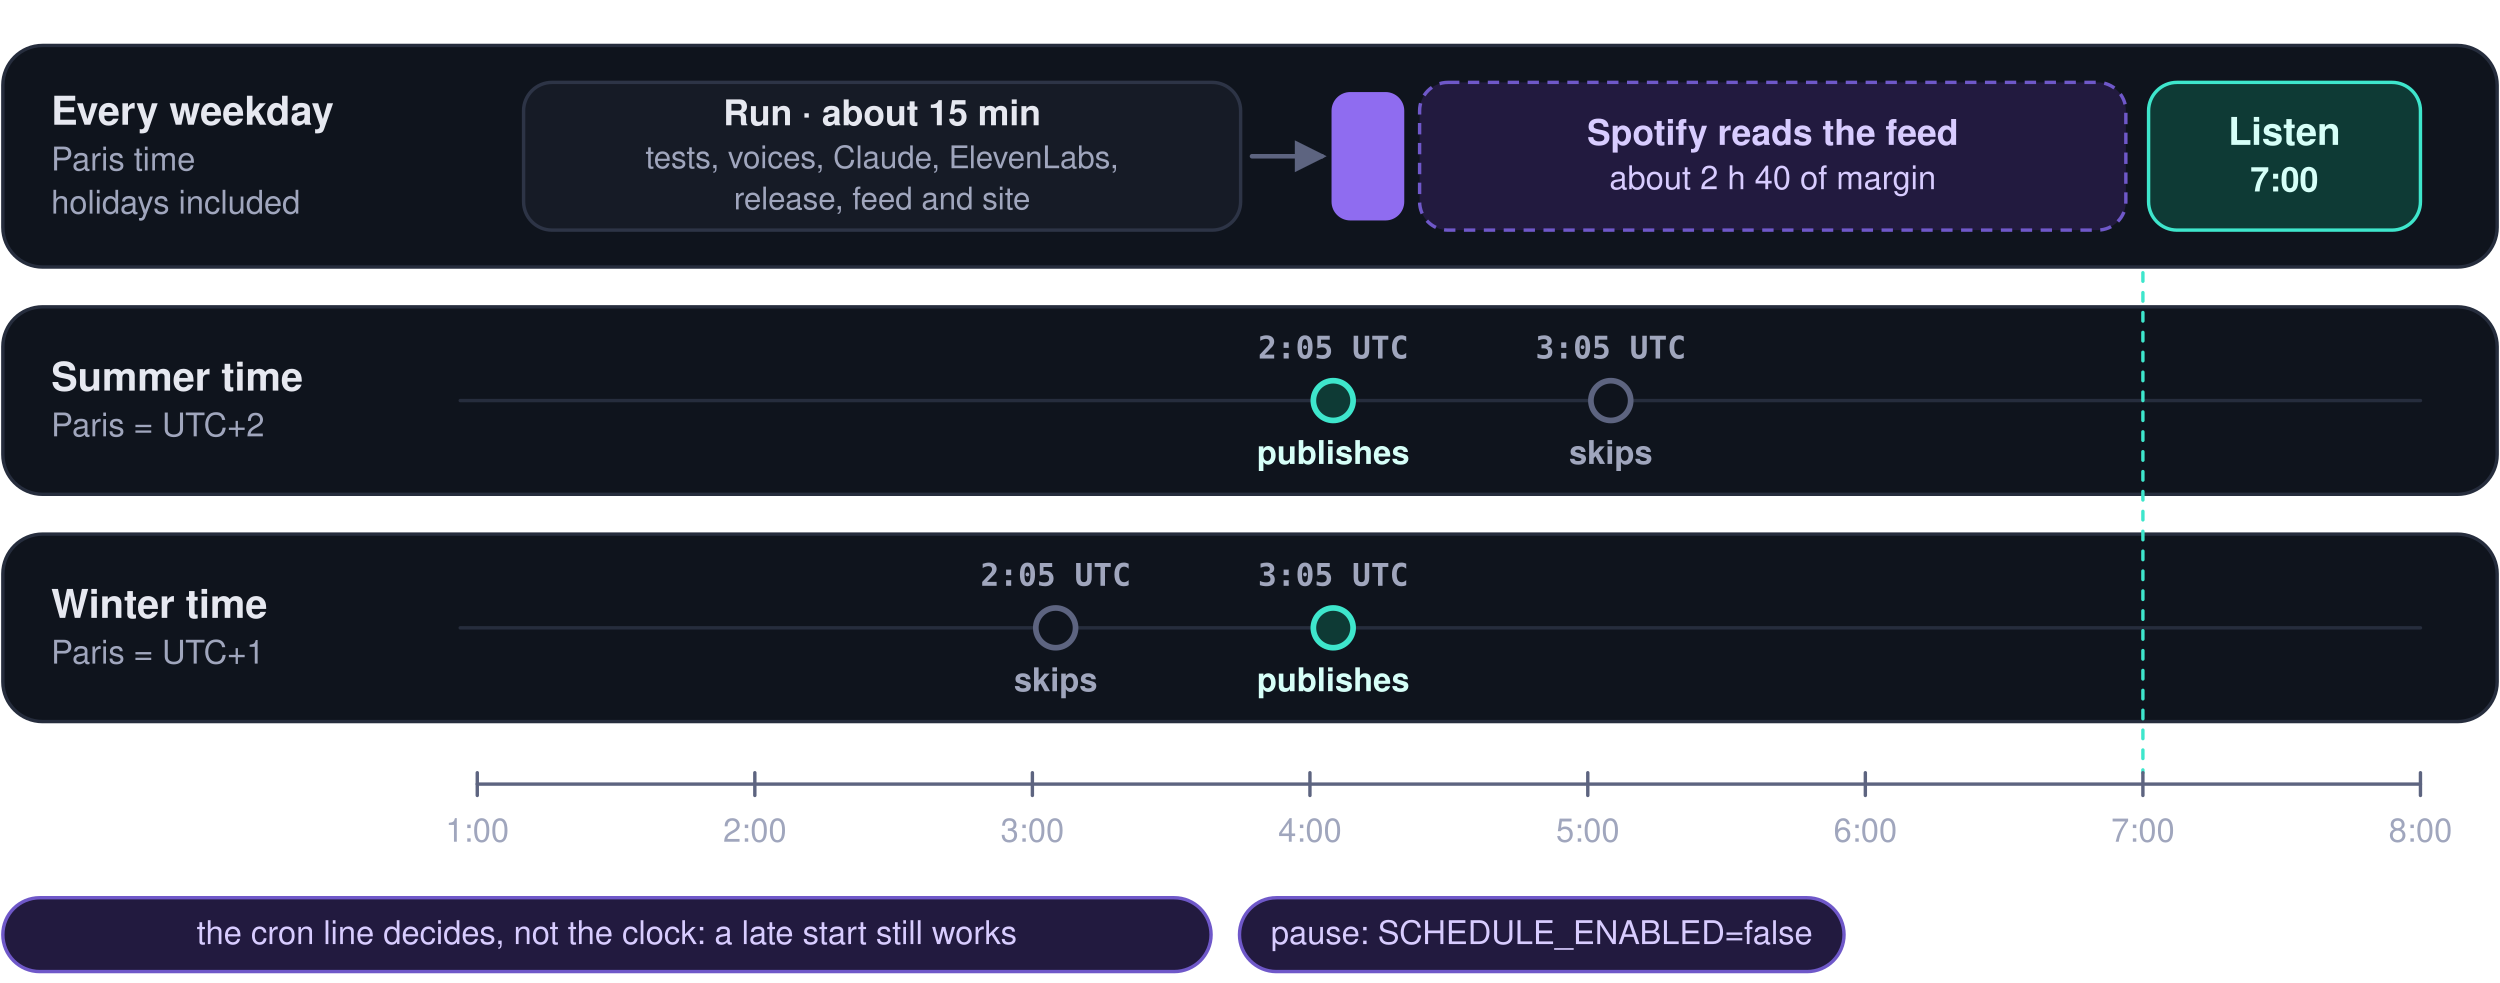
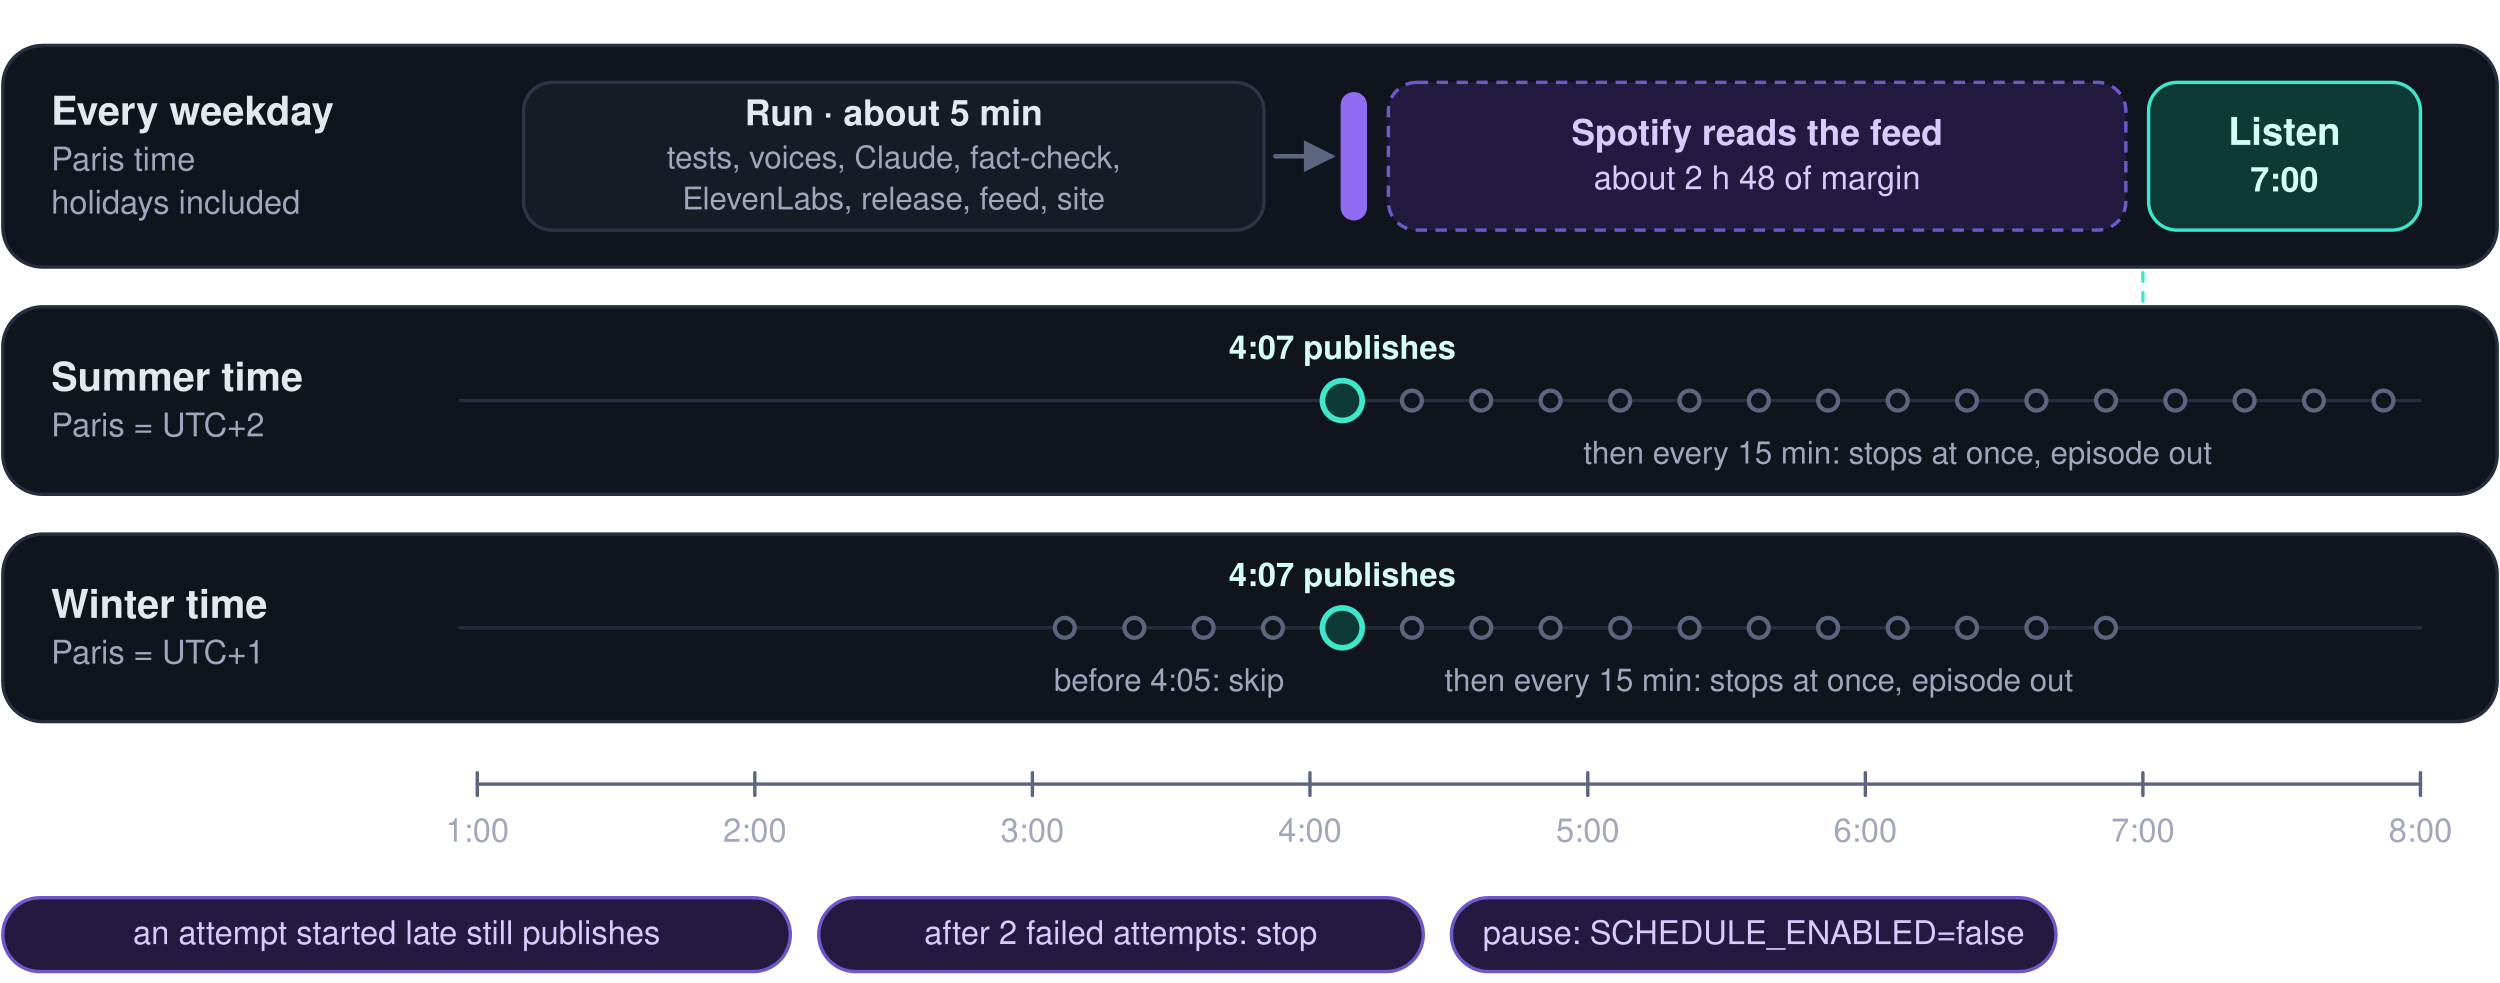
- <svg xmlns="http://www.w3.org/2000/svg" viewBox="0 0 880 346" width="880" height="346" role="img" aria-label="Schedule: the run at 4:05 Paris time, the margin for Spotify, the 7:00 listen">
+ <svg xmlns="http://www.w3.org/2000/svg" viewBox="0 0 880 346" width="880" height="346" role="img" aria-label="Schedule: attempts every 15 minutes from 4:05 Paris time, the margin for Spotify, the 7:00 listen">
  <defs>
    <marker id="a5d6480" viewBox="0 0 10 10" refX="8.5" refY="5" markerWidth="7" markerHeight="7" orient="auto-start-reverse">
      <path d="M0,0 L10,5 L0,10 z" fill="#5d6480" />
    </marker>
  </defs>
  <rect x="1.0" y="16.0" width="878.0" height="78.0" rx="14" fill="#0f141d" stroke="#262d3d" stroke-width="1.2" />
  <rect x="1.0" y="108.0" width="878.0" height="66.0" rx="14" fill="#0f141d" stroke="#262d3d" stroke-width="1.2" />
  <rect x="1.0" y="188.0" width="878.0" height="66.0" rx="14" fill="#0f141d" stroke="#262d3d" stroke-width="1.2" />
  <g class="box">
    <rect x="10.0" y="26.0" width="144.0" height="58.0" rx="12" fill="none" stroke="none" stroke-width="1.2" class="frame" />
    <text x="18.0" y="43.9" font-family="-apple-system, BlinkMacSystemFont, 'Segoe UI', Helvetica, Arial, sans-serif" font-size="14" font-weight="700" fill="#e6e8f0" text-anchor="start">Every weekday</text>
    <text x="18.0" y="60.0" font-family="-apple-system, BlinkMacSystemFont, 'Segoe UI', Helvetica, Arial, sans-serif" font-size="11.5" font-weight="400" fill="#a0a6bd" text-anchor="start">Paris time</text>
    <text x="18.0" y="75.2" font-family="-apple-system, BlinkMacSystemFont, 'Segoe UI', Helvetica, Arial, sans-serif" font-size="11.5" font-weight="400" fill="#a0a6bd" text-anchor="start">holidays included</text>
  </g>
  <g class="box">
-     <rect x="184.3" y="29.0" width="252.4" height="52.0" rx="10" fill="#161b26" stroke="#2d3446" stroke-width="1.2" class="frame" />
-     <text x="310.5" y="44.1" font-family="-apple-system, BlinkMacSystemFont, 'Segoe UI', Helvetica, Arial, sans-serif" font-size="12.5" font-weight="700" fill="#e6e8f0" text-anchor="middle">Run · about 15 min</text>
-     <text x="310.5" y="59.2" font-family="-apple-system, BlinkMacSystemFont, 'Segoe UI', Helvetica, Arial, sans-serif" font-size="11" font-weight="400" fill="#a0a6bd" text-anchor="middle">tests, voices, Claude, ElevenLabs,</text>
-     <text x="310.5" y="73.7" font-family="-apple-system, BlinkMacSystemFont, 'Segoe UI', Helvetica, Arial, sans-serif" font-size="11" font-weight="400" fill="#a0a6bd" text-anchor="middle">release, feed and site</text>
+     <rect x="184.3" y="29.0" width="260.6" height="52.0" rx="10" fill="#161b26" stroke="#2d3446" stroke-width="1.2" class="frame" />
+     <text x="314.6" y="44.1" font-family="-apple-system, BlinkMacSystemFont, 'Segoe UI', Helvetica, Arial, sans-serif" font-size="12.5" font-weight="700" fill="#e6e8f0" text-anchor="middle">Run · about 5 min</text>
+     <text x="314.6" y="59.2" font-family="-apple-system, BlinkMacSystemFont, 'Segoe UI', Helvetica, Arial, sans-serif" font-size="11" font-weight="400" fill="#a0a6bd" text-anchor="middle">tests, voices, Claude, fact-check,</text>
+     <text x="314.6" y="73.7" font-family="-apple-system, BlinkMacSystemFont, 'Segoe UI', Helvetica, Arial, sans-serif" font-size="11" font-weight="400" fill="#a0a6bd" text-anchor="middle">ElevenLabs, release, feed, site</text>
  </g>
-   <path d="M440.7,55 L465.3,55" fill="none" stroke="#5d6480" stroke-width="1.6" stroke-linecap="round" stroke-linejoin="round" marker-end="url(#a5d6480)" />
+   <path d="M448.9,55 L468.5,55" fill="none" stroke="#5d6480" stroke-width="1.6" stroke-linecap="round" stroke-linejoin="round" marker-end="url(#a5d6480)" />
  <g class="box">
-     <rect x="469.3" y="33.0" width="24.4" height="44.0" rx="6" fill="#8f6cf0" stroke="#8f6cf0" stroke-width="1.2" class="frame" />
+     <rect x="472.5" y="33.0" width="8.1" height="44.0" rx="4" fill="#8f6cf0" stroke="#8f6cf0" stroke-width="1.2" class="frame" />
  </g>
  <g class="box">
-     <rect x="499.7" y="29.0" width="248.6" height="52.0" rx="10" fill="#221a3f" stroke="#6f58c9" stroke-width="1.2" stroke-dasharray="4 3" class="frame" />
-     <text x="624.0" y="51.0" font-family="-apple-system, BlinkMacSystemFont, 'Segoe UI', Helvetica, Arial, sans-serif" font-size="12.5" font-weight="700" fill="#d8ccff" text-anchor="middle">Spotify reads the feed</text>
-     <text x="624.0" y="66.6" font-family="-apple-system, BlinkMacSystemFont, 'Segoe UI', Helvetica, Arial, sans-serif" font-size="11.5" font-weight="400" fill="#d8ccff" text-anchor="middle">about 2 h 40 of margin</text>
+     <rect x="488.7" y="29.0" width="259.6" height="52.0" rx="10" fill="#221a3f" stroke="#6f58c9" stroke-width="1.2" stroke-dasharray="4 3" class="frame" />
+     <text x="618.5" y="51.0" font-family="-apple-system, BlinkMacSystemFont, 'Segoe UI', Helvetica, Arial, sans-serif" font-size="12.5" font-weight="700" fill="#d8ccff" text-anchor="middle">Spotify reads the feed</text>
+     <text x="618.5" y="66.6" font-family="-apple-system, BlinkMacSystemFont, 'Segoe UI', Helvetica, Arial, sans-serif" font-size="11.5" font-weight="400" fill="#d8ccff" text-anchor="middle">about 2 h 48 of margin</text>
  </g>
  <g class="box">
    <rect x="756.3" y="29.0" width="95.7" height="52.0" rx="10" fill="#0e3a35" stroke="#3ee6cc" stroke-width="1.2" class="frame" />
    <text x="804.1" y="51.0" font-family="-apple-system, BlinkMacSystemFont, 'Segoe UI', Helvetica, Arial, sans-serif" font-size="13.5" font-weight="700" fill="#d6fff8" text-anchor="middle">Listen</text>
    <text x="804.1" y="67.4" font-family="-apple-system, BlinkMacSystemFont, 'Segoe UI', Helvetica, Arial, sans-serif" font-size="12" font-weight="600" fill="#d6fff8" text-anchor="middle">7:00</text>
  </g>
  <g class="box">
    <rect x="10.0" y="116.0" width="144.0" height="50.0" rx="12" fill="none" stroke="none" stroke-width="1.2" class="frame" />
    <text x="18.0" y="137.5" font-family="-apple-system, BlinkMacSystemFont, 'Segoe UI', Helvetica, Arial, sans-serif" font-size="14" font-weight="700" fill="#e6e8f0" text-anchor="start">Summer time</text>
    <text x="18.0" y="153.6" font-family="-apple-system, BlinkMacSystemFont, 'Segoe UI', Helvetica, Arial, sans-serif" font-size="11.5" font-weight="400" fill="#a0a6bd" text-anchor="start">Paris = UTC+2</text>
  </g>
  <path d="M162,141 L852,141" fill="none" stroke="#262d3d" stroke-width="1.2" stroke-linecap="round" stroke-linejoin="round" />
-   <circle cx="469.3" cy="141" r="7" fill="#0e3a35" stroke="#3ee6cc" stroke-width="2" />
+   <circle cx="472.5" cy="141" r="7" fill="#0e3a35" stroke="#3ee6cc" stroke-width="2" />
+   <circle cx="497.0" cy="141" r="3.5" fill="#0f141d" stroke="#5d6480" stroke-width="1.5" />
+   <circle cx="521.4" cy="141" r="3.5" fill="#0f141d" stroke="#5d6480" stroke-width="1.5" />
+   <circle cx="545.8" cy="141" r="3.5" fill="#0f141d" stroke="#5d6480" stroke-width="1.5" />
+   <circle cx="570.3" cy="141" r="3.5" fill="#0f141d" stroke="#5d6480" stroke-width="1.5" />
+   <circle cx="594.7" cy="141" r="3.5" fill="#0f141d" stroke="#5d6480" stroke-width="1.5" />
+   <circle cx="619.1" cy="141" r="3.5" fill="#0f141d" stroke="#5d6480" stroke-width="1.5" />
+   <circle cx="643.5" cy="141" r="3.5" fill="#0f141d" stroke="#5d6480" stroke-width="1.5" />
+   <circle cx="668.0" cy="141" r="3.5" fill="#0f141d" stroke="#5d6480" stroke-width="1.5" />
+   <circle cx="692.4" cy="141" r="3.5" fill="#0f141d" stroke="#5d6480" stroke-width="1.5" />
+   <circle cx="716.8" cy="141" r="3.5" fill="#0f141d" stroke="#5d6480" stroke-width="1.5" />
+   <circle cx="741.3" cy="141" r="3.5" fill="#0f141d" stroke="#5d6480" stroke-width="1.5" />
+   <circle cx="765.7" cy="141" r="3.5" fill="#0f141d" stroke="#5d6480" stroke-width="1.5" />
+   <circle cx="790.1" cy="141" r="3.5" fill="#0f141d" stroke="#5d6480" stroke-width="1.5" />
+   <circle cx="814.5" cy="141" r="3.5" fill="#0f141d" stroke="#5d6480" stroke-width="1.5" />
+   <circle cx="839.0" cy="141" r="3.5" fill="#0f141d" stroke="#5d6480" stroke-width="1.5" />
  <g class="box">
-     <rect x="423.3" y="114.0" width="92.0" height="18.0" rx="12" fill="none" stroke="none" stroke-width="1.2" class="frame" />
-     <text x="469.3" y="126.2" font-family="ui-monospace, SFMono-Regular, Menlo, Consolas, monospace" font-size="11" font-weight="600" fill="#a0a6bd" text-anchor="middle">2:05 UTC</text>
+     <rect x="416.5" y="114.0" width="112.0" height="18.0" rx="12" fill="none" stroke="none" stroke-width="1.2" class="frame" />
+     <text x="472.5" y="126.3" font-family="-apple-system, BlinkMacSystemFont, 'Segoe UI', Helvetica, Arial, sans-serif" font-size="11.5" font-weight="700" fill="#d6fff8" text-anchor="middle">4:07 publishes</text>
  </g>
  <g class="box">
-     <rect x="423.3" y="151.0" width="92.0" height="18.0" rx="12" fill="none" stroke="none" stroke-width="1.2" class="frame" />
-     <text x="469.3" y="163.3" font-family="-apple-system, BlinkMacSystemFont, 'Segoe UI', Helvetica, Arial, sans-serif" font-size="11.5" font-weight="700" fill="#d6fff8" text-anchor="middle">publishes</text>
-   </g>
-   <circle cx="567.0" cy="141" r="7" fill="#0f141d" stroke="#5d6480" stroke-width="2" />
-   <g class="box">
-     <rect x="521.0" y="114.0" width="92.0" height="18.0" rx="12" fill="none" stroke="none" stroke-width="1.2" class="frame" />
-     <text x="567.0" y="126.2" font-family="ui-monospace, SFMono-Regular, Menlo, Consolas, monospace" font-size="11" font-weight="600" fill="#a0a6bd" text-anchor="middle">3:05 UTC</text>
-   </g>
-   <g class="box">
-     <rect x="521.0" y="151.0" width="92.0" height="18.0" rx="12" fill="none" stroke="none" stroke-width="1.2" class="frame" />
-     <text x="567.0" y="163.3" font-family="-apple-system, BlinkMacSystemFont, 'Segoe UI', Helvetica, Arial, sans-serif" font-size="11.5" font-weight="700" fill="#a0a6bd" text-anchor="middle">skips</text>
+     <rect x="493.0" y="151.0" width="350.0" height="18.0" rx="12" fill="none" stroke="none" stroke-width="1.2" class="frame" />
+     <text x="668.0" y="163.2" font-family="-apple-system, BlinkMacSystemFont, 'Segoe UI', Helvetica, Arial, sans-serif" font-size="11" font-weight="500" fill="#a0a6bd" text-anchor="middle">then every 15 min: stops at once, episode out</text>
  </g>
  <g class="box">
    <rect x="10.0" y="196.0" width="144.0" height="50.0" rx="12" fill="none" stroke="none" stroke-width="1.2" class="frame" />
    <text x="18.0" y="217.5" font-family="-apple-system, BlinkMacSystemFont, 'Segoe UI', Helvetica, Arial, sans-serif" font-size="14" font-weight="700" fill="#e6e8f0" text-anchor="start">Winter time</text>
    <text x="18.0" y="233.6" font-family="-apple-system, BlinkMacSystemFont, 'Segoe UI', Helvetica, Arial, sans-serif" font-size="11.5" font-weight="400" fill="#a0a6bd" text-anchor="start">Paris = UTC+1</text>
  </g>
  <path d="M162,221 L852,221" fill="none" stroke="#262d3d" stroke-width="1.2" stroke-linecap="round" stroke-linejoin="round" />
-   <circle cx="371.6" cy="221" r="7" fill="#0f141d" stroke="#5d6480" stroke-width="2" />
+   <circle cx="374.8" cy="221" r="3.5" fill="#0f141d" stroke="#5d6480" stroke-width="1.5" />
+   <circle cx="399.3" cy="221" r="3.5" fill="#0f141d" stroke="#5d6480" stroke-width="1.5" />
+   <circle cx="423.7" cy="221" r="3.5" fill="#0f141d" stroke="#5d6480" stroke-width="1.5" />
+   <circle cx="448.1" cy="221" r="3.5" fill="#0f141d" stroke="#5d6480" stroke-width="1.5" />
+   <circle cx="472.5" cy="221" r="7" fill="#0e3a35" stroke="#3ee6cc" stroke-width="2" />
+   <circle cx="497.0" cy="221" r="3.5" fill="#0f141d" stroke="#5d6480" stroke-width="1.5" />
+   <circle cx="521.4" cy="221" r="3.5" fill="#0f141d" stroke="#5d6480" stroke-width="1.5" />
+   <circle cx="545.8" cy="221" r="3.5" fill="#0f141d" stroke="#5d6480" stroke-width="1.5" />
+   <circle cx="570.3" cy="221" r="3.5" fill="#0f141d" stroke="#5d6480" stroke-width="1.5" />
+   <circle cx="594.7" cy="221" r="3.5" fill="#0f141d" stroke="#5d6480" stroke-width="1.5" />
+   <circle cx="619.1" cy="221" r="3.5" fill="#0f141d" stroke="#5d6480" stroke-width="1.5" />
+   <circle cx="643.5" cy="221" r="3.5" fill="#0f141d" stroke="#5d6480" stroke-width="1.5" />
+   <circle cx="668.0" cy="221" r="3.5" fill="#0f141d" stroke="#5d6480" stroke-width="1.5" />
+   <circle cx="692.4" cy="221" r="3.5" fill="#0f141d" stroke="#5d6480" stroke-width="1.5" />
+   <circle cx="716.8" cy="221" r="3.5" fill="#0f141d" stroke="#5d6480" stroke-width="1.5" />
+   <circle cx="741.3" cy="221" r="3.5" fill="#0f141d" stroke="#5d6480" stroke-width="1.5" />
  <g class="box">
-     <rect x="325.6" y="194.0" width="92.0" height="18.0" rx="12" fill="none" stroke="none" stroke-width="1.2" class="frame" />
-     <text x="371.6" y="206.2" font-family="ui-monospace, SFMono-Regular, Menlo, Consolas, monospace" font-size="11" font-weight="600" fill="#a0a6bd" text-anchor="middle">2:05 UTC</text>
+     <rect x="416.5" y="194.0" width="112.0" height="18.0" rx="12" fill="none" stroke="none" stroke-width="1.2" class="frame" />
+     <text x="472.5" y="206.3" font-family="-apple-system, BlinkMacSystemFont, 'Segoe UI', Helvetica, Arial, sans-serif" font-size="11.5" font-weight="700" fill="#d6fff8" text-anchor="middle">4:07 publishes</text>
  </g>
  <g class="box">
-     <rect x="325.6" y="231.0" width="92.0" height="18.0" rx="12" fill="none" stroke="none" stroke-width="1.2" class="frame" />
-     <text x="371.6" y="243.3" font-family="-apple-system, BlinkMacSystemFont, 'Segoe UI', Helvetica, Arial, sans-serif" font-size="11.5" font-weight="700" fill="#a0a6bd" text-anchor="middle">skips</text>
-   </g>
-   <circle cx="469.3" cy="221" r="7" fill="#0e3a35" stroke="#3ee6cc" stroke-width="2" />
-   <g class="box">
-     <rect x="423.3" y="194.0" width="92.0" height="18.0" rx="12" fill="none" stroke="none" stroke-width="1.2" class="frame" />
-     <text x="469.3" y="206.2" font-family="ui-monospace, SFMono-Regular, Menlo, Consolas, monospace" font-size="11" font-weight="600" fill="#a0a6bd" text-anchor="middle">3:05 UTC</text>
+     <rect x="493.0" y="231.0" width="252.3" height="18.0" rx="12" fill="none" stroke="none" stroke-width="1.2" class="frame" />
+     <text x="619.1" y="243.2" font-family="-apple-system, BlinkMacSystemFont, 'Segoe UI', Helvetica, Arial, sans-serif" font-size="11" font-weight="500" fill="#a0a6bd" text-anchor="middle">then every 15 min: stops at once, episode out</text>
  </g>
  <g class="box">
-     <rect x="423.3" y="231.0" width="92.0" height="18.0" rx="12" fill="none" stroke="none" stroke-width="1.2" class="frame" />
-     <text x="469.3" y="243.3" font-family="-apple-system, BlinkMacSystemFont, 'Segoe UI', Helvetica, Arial, sans-serif" font-size="11.5" font-weight="700" fill="#d6fff8" text-anchor="middle">publishes</text>
+     <rect x="344.8" y="231.0" width="133.3" height="18.0" rx="12" fill="none" stroke="none" stroke-width="1.2" class="frame" />
+     <text x="411.5" y="243.2" font-family="-apple-system, BlinkMacSystemFont, 'Segoe UI', Helvetica, Arial, sans-serif" font-size="11" font-weight="500" fill="#a0a6bd" text-anchor="middle">before 4:05: skip</text>
  </g>
-   <path d="M754.3,96 L754.3,272" fill="none" stroke="#3ee6cc" stroke-width="1.2" stroke-linecap="round" stroke-linejoin="round" stroke-dasharray="3 4" />
+   <path d="M754.3,96 L754.3,106" fill="none" stroke="#3ee6cc" stroke-width="1.2" stroke-linecap="round" stroke-linejoin="round" stroke-dasharray="3 4" />
  <path d="M168,276 L852,276" fill="none" stroke="#5d6480" stroke-width="1.2" stroke-linecap="round" stroke-linejoin="round" />
  <path d="M168.0,272 L168.0,280" fill="none" stroke="#5d6480" stroke-width="1.2" stroke-linecap="round" stroke-linejoin="round" />
  <g class="box">
    <rect x="146.0" y="284.0" width="44.0" height="18.0" rx="12" fill="none" stroke="none" stroke-width="1.2" class="frame" />
    <text x="168.0" y="296.3" font-family="-apple-system, BlinkMacSystemFont, 'Segoe UI', Helvetica, Arial, sans-serif" font-size="11.5" font-weight="500" fill="#a0a6bd" text-anchor="middle">1:00</text>
  </g>
  <path d="M265.7,272 L265.7,280" fill="none" stroke="#5d6480" stroke-width="1.2" stroke-linecap="round" stroke-linejoin="round" />
  <g class="box">
    <rect x="243.7" y="284.0" width="44.0" height="18.0" rx="12" fill="none" stroke="none" stroke-width="1.2" class="frame" />
    <text x="265.7" y="296.3" font-family="-apple-system, BlinkMacSystemFont, 'Segoe UI', Helvetica, Arial, sans-serif" font-size="11.5" font-weight="500" fill="#a0a6bd" text-anchor="middle">2:00</text>
  </g>
  <path d="M363.4,272 L363.4,280" fill="none" stroke="#5d6480" stroke-width="1.2" stroke-linecap="round" stroke-linejoin="round" />
  <g class="box">
    <rect x="341.4" y="284.0" width="44.0" height="18.0" rx="12" fill="none" stroke="none" stroke-width="1.2" class="frame" />
    <text x="363.4" y="296.3" font-family="-apple-system, BlinkMacSystemFont, 'Segoe UI', Helvetica, Arial, sans-serif" font-size="11.5" font-weight="500" fill="#a0a6bd" text-anchor="middle">3:00</text>
  </g>
  <path d="M461.1,272 L461.1,280" fill="none" stroke="#5d6480" stroke-width="1.2" stroke-linecap="round" stroke-linejoin="round" />
  <g class="box">
    <rect x="439.1" y="284.0" width="44.0" height="18.0" rx="12" fill="none" stroke="none" stroke-width="1.2" class="frame" />
    <text x="461.1" y="296.3" font-family="-apple-system, BlinkMacSystemFont, 'Segoe UI', Helvetica, Arial, sans-serif" font-size="11.5" font-weight="500" fill="#a0a6bd" text-anchor="middle">4:00</text>
  </g>
  <path d="M558.9,272 L558.9,280" fill="none" stroke="#5d6480" stroke-width="1.2" stroke-linecap="round" stroke-linejoin="round" />
  <g class="box">
    <rect x="536.9" y="284.0" width="44.0" height="18.0" rx="12" fill="none" stroke="none" stroke-width="1.2" class="frame" />
    <text x="558.9" y="296.3" font-family="-apple-system, BlinkMacSystemFont, 'Segoe UI', Helvetica, Arial, sans-serif" font-size="11.5" font-weight="500" fill="#a0a6bd" text-anchor="middle">5:00</text>
  </g>
  <path d="M656.6,272 L656.6,280" fill="none" stroke="#5d6480" stroke-width="1.2" stroke-linecap="round" stroke-linejoin="round" />
  <g class="box">
    <rect x="634.6" y="284.0" width="44.0" height="18.0" rx="12" fill="none" stroke="none" stroke-width="1.2" class="frame" />
    <text x="656.6" y="296.3" font-family="-apple-system, BlinkMacSystemFont, 'Segoe UI', Helvetica, Arial, sans-serif" font-size="11.5" font-weight="500" fill="#a0a6bd" text-anchor="middle">6:00</text>
  </g>
  <path d="M754.3,272 L754.3,280" fill="none" stroke="#5d6480" stroke-width="1.2" stroke-linecap="round" stroke-linejoin="round" />
  <g class="box">
    <rect x="732.3" y="284.0" width="44.0" height="18.0" rx="12" fill="none" stroke="none" stroke-width="1.2" class="frame" />
    <text x="754.3" y="296.3" font-family="-apple-system, BlinkMacSystemFont, 'Segoe UI', Helvetica, Arial, sans-serif" font-size="11.5" font-weight="500" fill="#a0a6bd" text-anchor="middle">7:00</text>
  </g>
  <path d="M852.0,272 L852.0,280" fill="none" stroke="#5d6480" stroke-width="1.2" stroke-linecap="round" stroke-linejoin="round" />
  <g class="box">
    <rect x="830.0" y="284.0" width="44.0" height="18.0" rx="12" fill="none" stroke="none" stroke-width="1.2" class="frame" />
    <text x="852.0" y="296.3" font-family="-apple-system, BlinkMacSystemFont, 'Segoe UI', Helvetica, Arial, sans-serif" font-size="11.5" font-weight="500" fill="#a0a6bd" text-anchor="middle">8:00</text>
  </g>
  <g class="box">
-     <rect x="1.0" y="316.0" width="425.3" height="26.0" rx="13" fill="#221a3f" stroke="#6f58c9" stroke-width="1.2" class="frame" />
-     <text x="213.6" y="332.3" font-family="-apple-system, BlinkMacSystemFont, 'Segoe UI', Helvetica, Arial, sans-serif" font-size="11.5" font-weight="500" fill="#d8ccff" text-anchor="middle">the cron line decides, not the clock: a late start still works</text>
+     <rect x="1.0" y="316.0" width="277.2" height="26.0" rx="13" fill="#221a3f" stroke="#6f58c9" stroke-width="1.2" class="frame" />
+     <text x="139.6" y="332.3" font-family="-apple-system, BlinkMacSystemFont, 'Segoe UI', Helvetica, Arial, sans-serif" font-size="11.5" font-weight="500" fill="#d8ccff" text-anchor="middle">an attempt started late still publishes</text>
  </g>
  <g class="box">
-     <rect x="436.3" y="316.0" width="212.8" height="26.0" rx="13" fill="#221a3f" stroke="#6f58c9" stroke-width="1.2" class="frame" />
-     <text x="542.7" y="332.3" font-family="-apple-system, BlinkMacSystemFont, 'Segoe UI', Helvetica, Arial, sans-serif" font-size="11.5" font-weight="500" fill="#d8ccff" text-anchor="middle">pause: SCHEDULE_ENABLED=false</text>
+     <rect x="288.2" y="316.0" width="212.8" height="26.0" rx="13" fill="#221a3f" stroke="#6f58c9" stroke-width="1.2" class="frame" />
+     <text x="394.5" y="332.3" font-family="-apple-system, BlinkMacSystemFont, 'Segoe UI', Helvetica, Arial, sans-serif" font-size="11.5" font-weight="500" fill="#d8ccff" text-anchor="middle">after 2 failed attempts: stop</text>
+   </g>
+   <g class="box">
+     <rect x="510.9" y="316.0" width="212.8" height="26.0" rx="13" fill="#221a3f" stroke="#6f58c9" stroke-width="1.2" class="frame" />
+     <text x="617.3" y="332.3" font-family="-apple-system, BlinkMacSystemFont, 'Segoe UI', Helvetica, Arial, sans-serif" font-size="11.5" font-weight="500" fill="#d8ccff" text-anchor="middle">pause: SCHEDULE_ENABLED=false</text>
  </g>
</svg>
